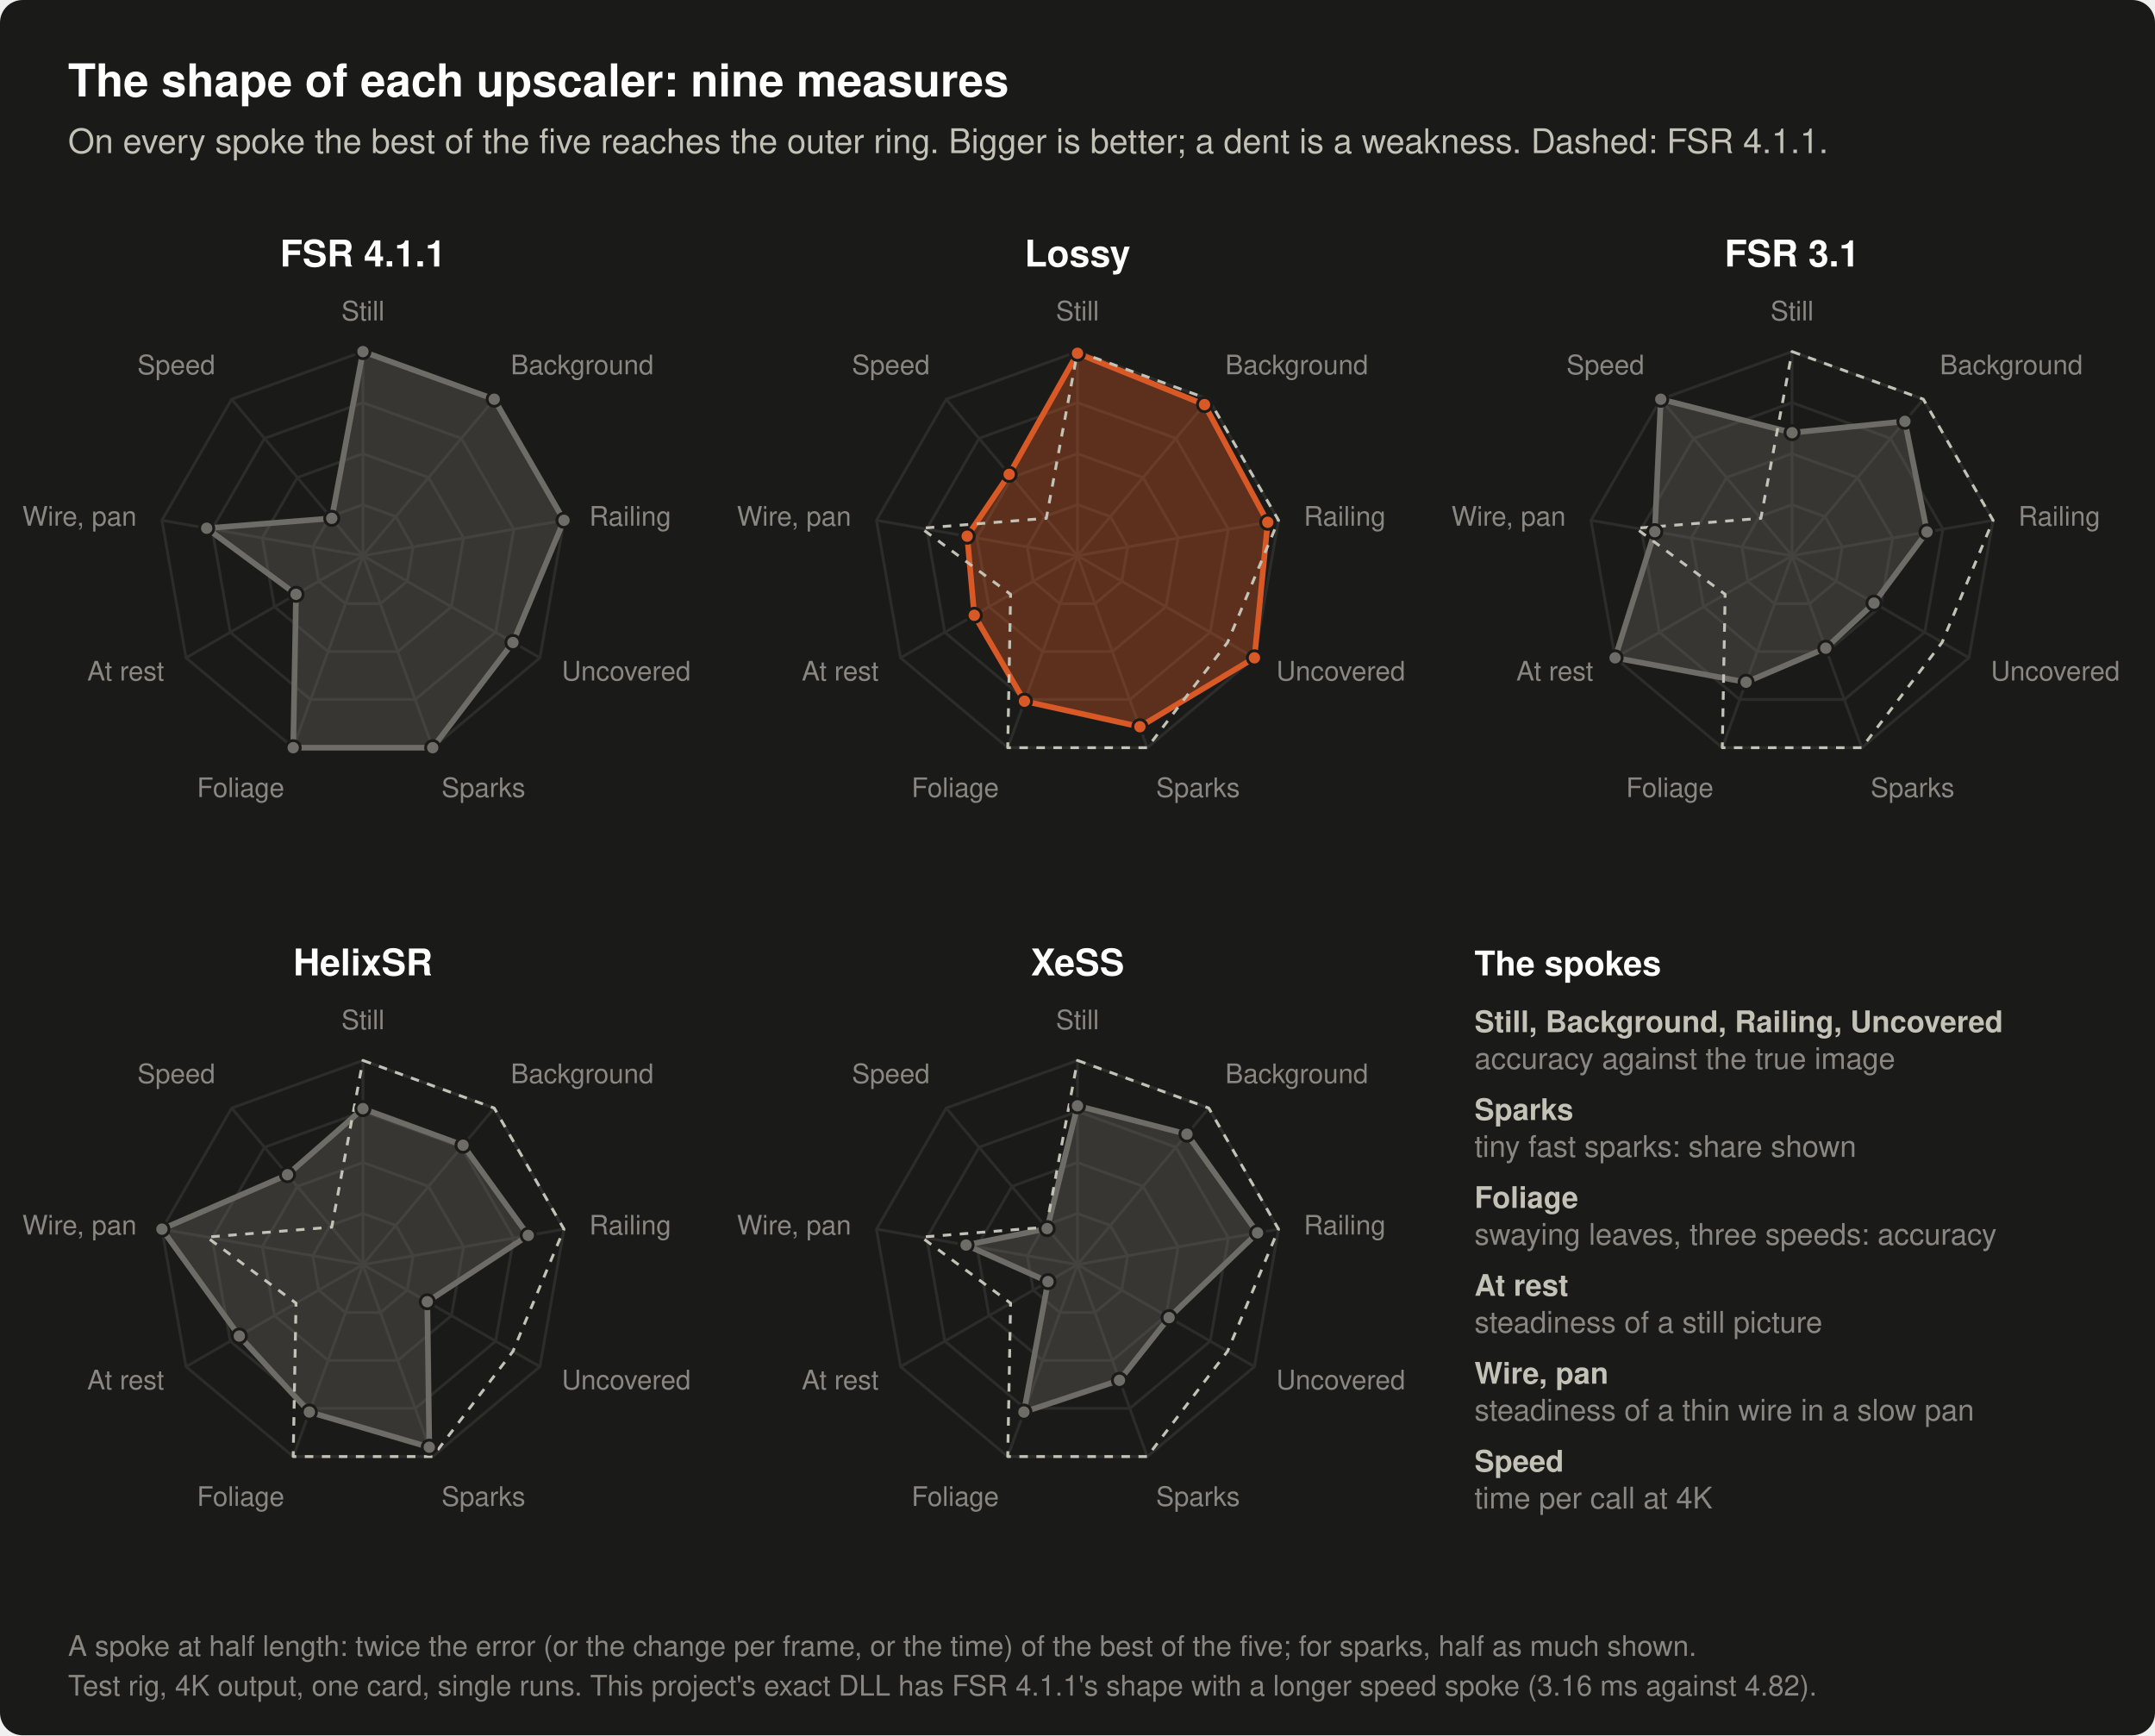
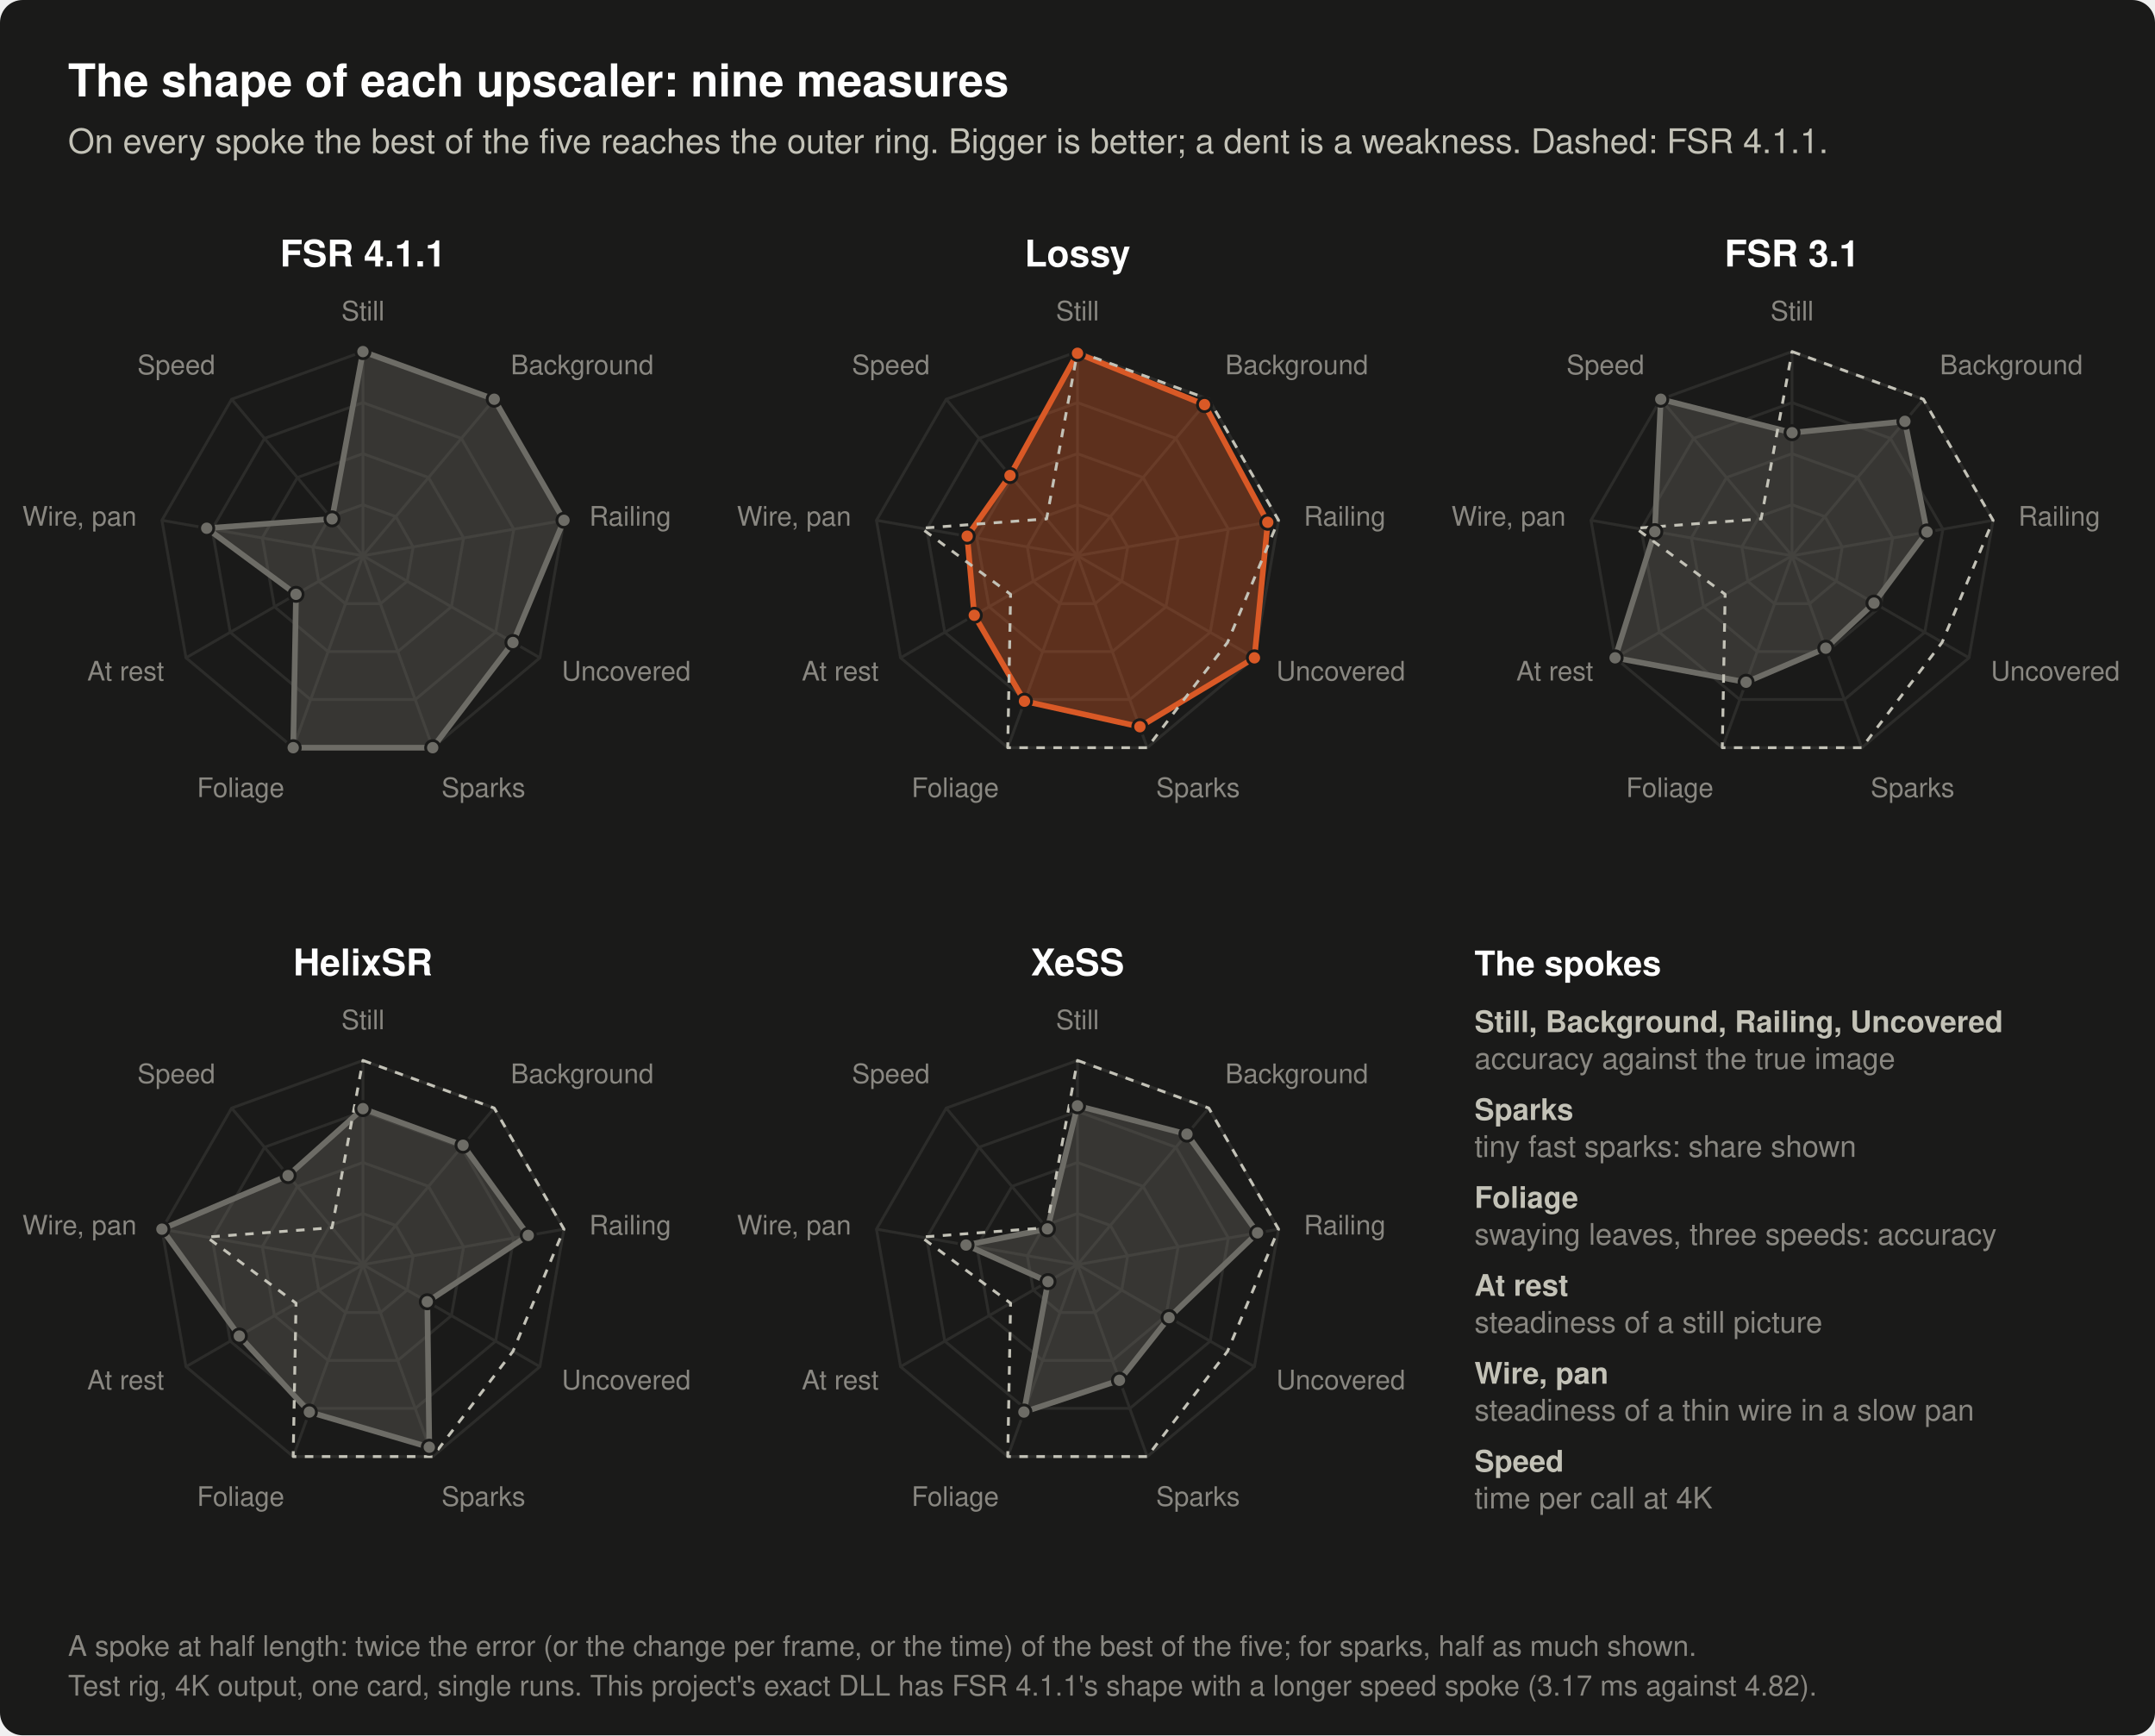
- <svg xmlns="http://www.w3.org/2000/svg" width="760" height="612" viewBox="0 0 760 612" role="img" aria-label="Five radar charts, one per upscaler, each with nine spokes; on every spoke the best of the five reaches the outer ring and the others reach in proportion to it, so a larger shape is better and a dent is a weakness. Still picture: accuracy (dB): FSR 4.1.1 44.33 dB, Lossy 44.26 dB, FSR 3.1 39.94 dB, HelixSR 41.99 dB, XeSS 42.14 dB. Moving background: accuracy (dB): FSR 4.1.1 49.27 dB, Lossy 48.98 dB, FSR 3.1 47.95 dB, HelixSR 46.92 dB, XeSS 47.70 dB. Thin railing in motion: accuracy (dB): FSR 4.1.1 41.82 dB, Lossy 41.34 dB, FSR 3.1 38.36 dB, HelixSR 40.12 dB, XeSS 40.86 dB. Areas a moving object has just uncovered: accuracy (dB): FSR 4.1.1 34.48 dB, Lossy 35.90 dB, FSR 3.1 29.22 dB, HelixSR 27.11 dB, XeSS 30.20 dB. Tiny fast sparks: share of their brightness shown (%): FSR 4.1.1 83%, Lossy 74%, FSR 3.1 40%, HelixSR 79%, XeSS 50%. Leaves swaying without motion vectors, mean of three sway speeds: error (of 255): FSR 4.1.1 11.0, Lossy 14.5, FSR 3.1 16.7, HelixSR 14.3, XeSS 14.3. Still picture: change per frame (of 255): FSR 4.1.1 0.037, Lossy 0.024, FSR 3.1 0.014, HelixSR 0.020, XeSS 0.084. Thin wire under a slow pan: change per frame (of 255): FSR 4.1.1 7.2, Lossy 10.2, FSR 3.1 8.2, HelixSR 5.6, XeSS 10.1. Time per upscale call at 3840x2160 (ms): FSR 4.1.1 4.82 ms, Lossy 2.21 ms, FSR 3.1 1.15 ms, HelixSR 2.00 ms, XeSS 4.99 ms.">
+ <svg xmlns="http://www.w3.org/2000/svg" width="760" height="612" viewBox="0 0 760 612" role="img" aria-label="Five radar charts, one per upscaler, each with nine spokes; on every spoke the best of the five reaches the outer ring and the others reach in proportion to it, so a larger shape is better and a dent is a weakness. Still picture: accuracy (dB): FSR 4.1.1 44.33 dB, Lossy 44.26 dB, FSR 3.1 39.94 dB, HelixSR 41.99 dB, XeSS 42.14 dB. Moving background: accuracy (dB): FSR 4.1.1 49.27 dB, Lossy 48.98 dB, FSR 3.1 47.95 dB, HelixSR 46.92 dB, XeSS 47.70 dB. Thin railing in motion: accuracy (dB): FSR 4.1.1 41.82 dB, Lossy 41.34 dB, FSR 3.1 38.36 dB, HelixSR 40.12 dB, XeSS 40.86 dB. Areas a moving object has just uncovered: accuracy (dB): FSR 4.1.1 34.48 dB, Lossy 35.90 dB, FSR 3.1 29.22 dB, HelixSR 27.11 dB, XeSS 30.20 dB. Tiny fast sparks: share of their brightness shown (%): FSR 4.1.1 83%, Lossy 74%, FSR 3.1 40%, HelixSR 79%, XeSS 50%. Leaves swaying without motion vectors, mean of three sway speeds: error (of 255): FSR 4.1.1 11.0, Lossy 14.5, FSR 3.1 16.7, HelixSR 14.3, XeSS 14.3. Still picture: change per frame (of 255): FSR 4.1.1 0.037, Lossy 0.024, FSR 3.1 0.014, HelixSR 0.020, XeSS 0.084. Thin wire under a slow pan: change per frame (of 255): FSR 4.1.1 7.2, Lossy 10.2, FSR 3.1 8.2, HelixSR 5.6, XeSS 10.1. Time per upscale call at 3840x2160 (ms): FSR 4.1.1 4.82 ms, Lossy 2.22 ms, FSR 3.1 1.14 ms, HelixSR 2.00 ms, XeSS 4.98 ms.">
  <rect x="0.0" y="0.0" width="760.0" height="612.0" rx="8" fill="#1a1a19" />
  <text x="24.0" y="34.0" font-family="-apple-system, 'Segoe UI', Helvetica, Arial, sans-serif" font-size="16" font-weight="600" text-anchor="start" fill="#ffffff">The shape of each upscaler: nine measures</text>
  <text x="24.0" y="54.0" font-family="-apple-system, 'Segoe UI', Helvetica, Arial, sans-serif" font-size="12" text-anchor="start" fill="#c3c2b7">On every spoke the best of the five reaches the outer ring. Bigger is better; a dent is a weakness. Dashed: FSR 4.1.1.</text>
  <text x="128.0" y="94.0" font-family="-apple-system, 'Segoe UI', Helvetica, Arial, sans-serif" font-size="13" font-weight="600" text-anchor="middle" fill="#ffffff">FSR 4.1.1</text>
  <polygon points="128.0,178.0 139.6,182.2 145.7,192.9 143.6,205.0 134.2,212.9 121.8,212.9 112.4,205.0 110.3,192.9 116.4,182.2" fill="none" stroke="#2c2c2a" stroke-width="1" />
  <polygon points="128.0,160.0 151.1,168.4 163.5,189.7 159.2,214.0 140.3,229.8 115.7,229.8 96.8,214.0 92.5,189.7 104.9,168.4" fill="none" stroke="#2c2c2a" stroke-width="1" />
  <polygon points="128.0,142.0 162.7,154.6 181.2,186.6 174.8,223.0 146.5,246.7 109.5,246.7 81.2,223.0 74.8,186.6 93.3,154.6" fill="none" stroke="#2c2c2a" stroke-width="1" />
  <polygon points="128.0,124.0 174.3,140.8 198.9,183.5 190.4,232.0 152.6,263.7 103.4,263.7 65.6,232.0 57.1,183.5 81.7,140.8" fill="none" stroke="#2c2c2a" stroke-width="1" />
  <line x1="128.0" y1="196.0" x2="128.0" y2="124.0" stroke="#2c2c2a" stroke-width="1" />
  <line x1="128.0" y1="196.0" x2="174.3" y2="140.8" stroke="#2c2c2a" stroke-width="1" />
  <line x1="128.0" y1="196.0" x2="198.9" y2="183.5" stroke="#2c2c2a" stroke-width="1" />
  <line x1="128.0" y1="196.0" x2="190.4" y2="232.0" stroke="#2c2c2a" stroke-width="1" />
  <line x1="128.0" y1="196.0" x2="152.6" y2="263.7" stroke="#2c2c2a" stroke-width="1" />
  <line x1="128.0" y1="196.0" x2="103.4" y2="263.7" stroke="#2c2c2a" stroke-width="1" />
  <line x1="128.0" y1="196.0" x2="65.6" y2="232.0" stroke="#2c2c2a" stroke-width="1" />
  <line x1="128.0" y1="196.0" x2="57.1" y2="183.5" stroke="#2c2c2a" stroke-width="1" />
  <line x1="128.0" y1="196.0" x2="81.7" y2="140.8" stroke="#2c2c2a" stroke-width="1" />
-   <polygon points="128.0,124.0 174.3,140.8 198.9,183.5 180.9,226.6 152.6,263.7 103.4,263.7 104.4,209.6 72.9,186.3 117.0,182.8" fill="#6d6c66" fill-opacity="0.35" stroke="#6d6c66" stroke-width="2" stroke-linejoin="round" />
+   <polygon points="128.0,124.0 174.3,140.8 198.9,183.5 180.9,226.6 152.6,263.7 103.4,263.7 104.4,209.6 72.9,186.3 117.1,183.0" fill="#6d6c66" fill-opacity="0.35" stroke="#6d6c66" stroke-width="2" stroke-linejoin="round" />
  <circle cx="128.0" cy="124.0" r="2.5" fill="#6d6c66" stroke="#1a1a19" stroke-width="1" />
  <circle cx="174.3" cy="140.8" r="2.5" fill="#6d6c66" stroke="#1a1a19" stroke-width="1" />
  <circle cx="198.9" cy="183.5" r="2.5" fill="#6d6c66" stroke="#1a1a19" stroke-width="1" />
  <circle cx="180.9" cy="226.6" r="2.5" fill="#6d6c66" stroke="#1a1a19" stroke-width="1" />
  <circle cx="152.6" cy="263.7" r="2.5" fill="#6d6c66" stroke="#1a1a19" stroke-width="1" />
  <circle cx="103.4" cy="263.7" r="2.5" fill="#6d6c66" stroke="#1a1a19" stroke-width="1" />
  <circle cx="104.4" cy="209.6" r="2.5" fill="#6d6c66" stroke="#1a1a19" stroke-width="1" />
  <circle cx="72.9" cy="186.3" r="2.5" fill="#6d6c66" stroke="#1a1a19" stroke-width="1" />
-   <circle cx="117.0" cy="182.8" r="2.5" fill="#6d6c66" stroke="#1a1a19" stroke-width="1" />
+   <circle cx="117.1" cy="183.0" r="2.5" fill="#6d6c66" stroke="#1a1a19" stroke-width="1" />
  <text x="128.0" y="113.0" font-family="-apple-system, 'Segoe UI', Helvetica, Arial, sans-serif" font-size="9.5" text-anchor="middle" fill="#898781">Still</text>
  <text x="180.1" y="132.0" font-family="-apple-system, 'Segoe UI', Helvetica, Arial, sans-serif" font-size="9.5" text-anchor="start" fill="#898781">Background</text>
  <text x="207.8" y="185.4" font-family="-apple-system, 'Segoe UI', Helvetica, Arial, sans-serif" font-size="9.5" text-anchor="start" fill="#898781">Railing</text>
  <text x="198.1" y="240.0" font-family="-apple-system, 'Segoe UI', Helvetica, Arial, sans-serif" font-size="9.5" text-anchor="start" fill="#898781">Uncovered</text>
  <text x="155.7" y="281.1" font-family="-apple-system, 'Segoe UI', Helvetica, Arial, sans-serif" font-size="9.5" text-anchor="start" fill="#898781">Sparks</text>
  <text x="100.3" y="281.1" font-family="-apple-system, 'Segoe UI', Helvetica, Arial, sans-serif" font-size="9.5" text-anchor="end" fill="#898781">Foliage</text>
  <text x="57.9" y="240.0" font-family="-apple-system, 'Segoe UI', Helvetica, Arial, sans-serif" font-size="9.5" text-anchor="end" fill="#898781">At rest</text>
  <text x="48.2" y="185.4" font-family="-apple-system, 'Segoe UI', Helvetica, Arial, sans-serif" font-size="9.5" text-anchor="end" fill="#898781">Wire, pan</text>
  <text x="75.9" y="132.0" font-family="-apple-system, 'Segoe UI', Helvetica, Arial, sans-serif" font-size="9.5" text-anchor="end" fill="#898781">Speed</text>
  <text x="380.0" y="94.0" font-family="-apple-system, 'Segoe UI', Helvetica, Arial, sans-serif" font-size="13" font-weight="600" text-anchor="middle" fill="#ffffff">Lossy</text>
  <polygon points="380.0,178.0 391.6,182.2 397.7,192.9 395.6,205.0 386.2,212.9 373.8,212.9 364.4,205.0 362.3,192.9 368.4,182.2" fill="none" stroke="#2c2c2a" stroke-width="1" />
  <polygon points="380.0,160.0 403.1,168.4 415.5,189.7 411.2,214.0 392.3,229.8 367.7,229.8 348.8,214.0 344.5,189.7 356.9,168.4" fill="none" stroke="#2c2c2a" stroke-width="1" />
  <polygon points="380.0,142.0 414.7,154.6 433.2,186.6 426.8,223.0 398.5,246.7 361.5,246.7 333.2,223.0 326.8,186.6 345.3,154.6" fill="none" stroke="#2c2c2a" stroke-width="1" />
  <polygon points="380.0,124.0 426.3,140.8 450.9,183.5 442.4,232.0 404.6,263.7 355.4,263.7 317.6,232.0 309.1,183.5 333.7,140.8" fill="none" stroke="#2c2c2a" stroke-width="1" />
  <line x1="380.0" y1="196.0" x2="380.0" y2="124.0" stroke="#2c2c2a" stroke-width="1" />
  <line x1="380.0" y1="196.0" x2="426.3" y2="140.8" stroke="#2c2c2a" stroke-width="1" />
  <line x1="380.0" y1="196.0" x2="450.9" y2="183.5" stroke="#2c2c2a" stroke-width="1" />
  <line x1="380.0" y1="196.0" x2="442.4" y2="232.0" stroke="#2c2c2a" stroke-width="1" />
  <line x1="380.0" y1="196.0" x2="404.6" y2="263.7" stroke="#2c2c2a" stroke-width="1" />
  <line x1="380.0" y1="196.0" x2="355.4" y2="263.7" stroke="#2c2c2a" stroke-width="1" />
  <line x1="380.0" y1="196.0" x2="317.6" y2="232.0" stroke="#2c2c2a" stroke-width="1" />
  <line x1="380.0" y1="196.0" x2="309.1" y2="183.5" stroke="#2c2c2a" stroke-width="1" />
  <line x1="380.0" y1="196.0" x2="333.7" y2="140.8" stroke="#2c2c2a" stroke-width="1" />
-   <polygon points="380.0,124.6 424.8,142.7 447.1,184.2 442.4,232.0 402.0,256.3 361.3,247.3 343.6,217.0 341.1,189.1 355.9,167.3" fill="#d95926" fill-opacity="0.35" stroke="#d95926" stroke-width="2" stroke-linejoin="round" />
-   <polygon points="380.0,124.0 426.3,140.8 450.9,183.5 432.9,226.6 404.6,263.7 355.4,263.7 356.4,209.6 324.9,186.3 369.0,182.8" fill="none" stroke="#c3c2b7" stroke-width="1" stroke-dasharray="3 3" stroke-linejoin="round" />
+   <polygon points="380.0,124.6 424.8,142.7 447.1,184.2 442.4,232.0 402.0,256.3 361.3,247.3 343.6,217.0 341.1,189.1 356.2,167.7" fill="#d95926" fill-opacity="0.35" stroke="#d95926" stroke-width="2" stroke-linejoin="round" />
+   <polygon points="380.0,124.0 426.3,140.8 450.9,183.5 432.9,226.6 404.6,263.7 355.4,263.7 356.4,209.6 324.9,186.3 369.1,183.0" fill="none" stroke="#c3c2b7" stroke-width="1" stroke-dasharray="3 3" stroke-linejoin="round" />
  <circle cx="380.0" cy="124.6" r="2.5" fill="#d95926" stroke="#1a1a19" stroke-width="1" />
  <circle cx="424.8" cy="142.7" r="2.5" fill="#d95926" stroke="#1a1a19" stroke-width="1" />
  <circle cx="447.1" cy="184.2" r="2.5" fill="#d95926" stroke="#1a1a19" stroke-width="1" />
  <circle cx="442.4" cy="232.0" r="2.5" fill="#d95926" stroke="#1a1a19" stroke-width="1" />
  <circle cx="402.0" cy="256.3" r="2.5" fill="#d95926" stroke="#1a1a19" stroke-width="1" />
  <circle cx="361.3" cy="247.3" r="2.5" fill="#d95926" stroke="#1a1a19" stroke-width="1" />
  <circle cx="343.6" cy="217.0" r="2.5" fill="#d95926" stroke="#1a1a19" stroke-width="1" />
  <circle cx="341.1" cy="189.1" r="2.5" fill="#d95926" stroke="#1a1a19" stroke-width="1" />
-   <circle cx="355.9" cy="167.3" r="2.5" fill="#d95926" stroke="#1a1a19" stroke-width="1" />
+   <circle cx="356.2" cy="167.7" r="2.5" fill="#d95926" stroke="#1a1a19" stroke-width="1" />
  <text x="380.0" y="113.0" font-family="-apple-system, 'Segoe UI', Helvetica, Arial, sans-serif" font-size="9.5" text-anchor="middle" fill="#898781">Still</text>
  <text x="432.1" y="132.0" font-family="-apple-system, 'Segoe UI', Helvetica, Arial, sans-serif" font-size="9.5" text-anchor="start" fill="#898781">Background</text>
  <text x="459.8" y="185.4" font-family="-apple-system, 'Segoe UI', Helvetica, Arial, sans-serif" font-size="9.5" text-anchor="start" fill="#898781">Railing</text>
  <text x="450.1" y="240.0" font-family="-apple-system, 'Segoe UI', Helvetica, Arial, sans-serif" font-size="9.5" text-anchor="start" fill="#898781">Uncovered</text>
  <text x="407.7" y="281.1" font-family="-apple-system, 'Segoe UI', Helvetica, Arial, sans-serif" font-size="9.5" text-anchor="start" fill="#898781">Sparks</text>
  <text x="352.3" y="281.1" font-family="-apple-system, 'Segoe UI', Helvetica, Arial, sans-serif" font-size="9.5" text-anchor="end" fill="#898781">Foliage</text>
  <text x="309.9" y="240.0" font-family="-apple-system, 'Segoe UI', Helvetica, Arial, sans-serif" font-size="9.5" text-anchor="end" fill="#898781">At rest</text>
  <text x="300.2" y="185.4" font-family="-apple-system, 'Segoe UI', Helvetica, Arial, sans-serif" font-size="9.5" text-anchor="end" fill="#898781">Wire, pan</text>
  <text x="327.9" y="132.0" font-family="-apple-system, 'Segoe UI', Helvetica, Arial, sans-serif" font-size="9.5" text-anchor="end" fill="#898781">Speed</text>
  <text x="632.0" y="94.0" font-family="-apple-system, 'Segoe UI', Helvetica, Arial, sans-serif" font-size="13" font-weight="600" text-anchor="middle" fill="#ffffff">FSR 3.1</text>
  <polygon points="632.0,178.0 643.6,182.2 649.7,192.9 647.6,205.0 638.2,212.9 625.8,212.9 616.4,205.0 614.3,192.9 620.4,182.2" fill="none" stroke="#2c2c2a" stroke-width="1" />
  <polygon points="632.0,160.0 655.1,168.4 667.5,189.7 663.2,214.0 644.3,229.8 619.7,229.8 600.8,214.0 596.5,189.7 608.9,168.4" fill="none" stroke="#2c2c2a" stroke-width="1" />
  <polygon points="632.0,142.0 666.7,154.6 685.2,186.6 678.8,223.0 650.5,246.7 613.5,246.7 585.2,223.0 578.8,186.6 597.3,154.6" fill="none" stroke="#2c2c2a" stroke-width="1" />
  <polygon points="632.0,124.0 678.3,140.8 702.9,183.5 694.4,232.0 656.6,263.7 607.4,263.7 569.6,232.0 561.1,183.5 585.7,140.8" fill="none" stroke="#2c2c2a" stroke-width="1" />
  <line x1="632.0" y1="196.0" x2="632.0" y2="124.0" stroke="#2c2c2a" stroke-width="1" />
  <line x1="632.0" y1="196.0" x2="678.3" y2="140.8" stroke="#2c2c2a" stroke-width="1" />
  <line x1="632.0" y1="196.0" x2="702.9" y2="183.5" stroke="#2c2c2a" stroke-width="1" />
  <line x1="632.0" y1="196.0" x2="694.4" y2="232.0" stroke="#2c2c2a" stroke-width="1" />
  <line x1="632.0" y1="196.0" x2="656.6" y2="263.7" stroke="#2c2c2a" stroke-width="1" />
  <line x1="632.0" y1="196.0" x2="607.4" y2="263.7" stroke="#2c2c2a" stroke-width="1" />
  <line x1="632.0" y1="196.0" x2="569.6" y2="232.0" stroke="#2c2c2a" stroke-width="1" />
  <line x1="632.0" y1="196.0" x2="561.1" y2="183.5" stroke="#2c2c2a" stroke-width="1" />
  <line x1="632.0" y1="196.0" x2="585.7" y2="140.8" stroke="#2c2c2a" stroke-width="1" />
  <polygon points="632.0,152.6 671.8,148.6 679.6,187.6 660.9,212.7 643.9,228.6 615.8,240.6 569.6,232.0 583.6,187.5 585.7,140.8" fill="#6d6c66" fill-opacity="0.35" stroke="#6d6c66" stroke-width="2" stroke-linejoin="round" />
-   <polygon points="632.0,124.0 678.3,140.8 702.9,183.5 684.9,226.6 656.6,263.7 607.4,263.7 608.4,209.6 576.9,186.3 621.0,182.8" fill="none" stroke="#c3c2b7" stroke-width="1" stroke-dasharray="3 3" stroke-linejoin="round" />
+   <polygon points="632.0,124.0 678.3,140.8 702.9,183.5 684.9,226.6 656.6,263.7 607.4,263.7 608.4,209.6 576.9,186.3 621.1,183.0" fill="none" stroke="#c3c2b7" stroke-width="1" stroke-dasharray="3 3" stroke-linejoin="round" />
  <circle cx="632.0" cy="152.6" r="2.5" fill="#6d6c66" stroke="#1a1a19" stroke-width="1" />
  <circle cx="671.8" cy="148.6" r="2.5" fill="#6d6c66" stroke="#1a1a19" stroke-width="1" />
  <circle cx="679.6" cy="187.6" r="2.5" fill="#6d6c66" stroke="#1a1a19" stroke-width="1" />
  <circle cx="660.9" cy="212.7" r="2.5" fill="#6d6c66" stroke="#1a1a19" stroke-width="1" />
  <circle cx="643.9" cy="228.6" r="2.5" fill="#6d6c66" stroke="#1a1a19" stroke-width="1" />
  <circle cx="615.8" cy="240.6" r="2.5" fill="#6d6c66" stroke="#1a1a19" stroke-width="1" />
  <circle cx="569.6" cy="232.0" r="2.5" fill="#6d6c66" stroke="#1a1a19" stroke-width="1" />
  <circle cx="583.6" cy="187.5" r="2.5" fill="#6d6c66" stroke="#1a1a19" stroke-width="1" />
  <circle cx="585.7" cy="140.8" r="2.5" fill="#6d6c66" stroke="#1a1a19" stroke-width="1" />
  <text x="632.0" y="113.0" font-family="-apple-system, 'Segoe UI', Helvetica, Arial, sans-serif" font-size="9.5" text-anchor="middle" fill="#898781">Still</text>
  <text x="684.1" y="132.0" font-family="-apple-system, 'Segoe UI', Helvetica, Arial, sans-serif" font-size="9.5" text-anchor="start" fill="#898781">Background</text>
  <text x="711.8" y="185.4" font-family="-apple-system, 'Segoe UI', Helvetica, Arial, sans-serif" font-size="9.5" text-anchor="start" fill="#898781">Railing</text>
  <text x="702.1" y="240.0" font-family="-apple-system, 'Segoe UI', Helvetica, Arial, sans-serif" font-size="9.5" text-anchor="start" fill="#898781">Uncovered</text>
  <text x="659.7" y="281.1" font-family="-apple-system, 'Segoe UI', Helvetica, Arial, sans-serif" font-size="9.5" text-anchor="start" fill="#898781">Sparks</text>
  <text x="604.3" y="281.1" font-family="-apple-system, 'Segoe UI', Helvetica, Arial, sans-serif" font-size="9.5" text-anchor="end" fill="#898781">Foliage</text>
  <text x="561.9" y="240.0" font-family="-apple-system, 'Segoe UI', Helvetica, Arial, sans-serif" font-size="9.5" text-anchor="end" fill="#898781">At rest</text>
  <text x="552.2" y="185.4" font-family="-apple-system, 'Segoe UI', Helvetica, Arial, sans-serif" font-size="9.5" text-anchor="end" fill="#898781">Wire, pan</text>
  <text x="579.9" y="132.0" font-family="-apple-system, 'Segoe UI', Helvetica, Arial, sans-serif" font-size="9.5" text-anchor="end" fill="#898781">Speed</text>
  <text x="128.0" y="344.0" font-family="-apple-system, 'Segoe UI', Helvetica, Arial, sans-serif" font-size="13" font-weight="600" text-anchor="middle" fill="#ffffff">HelixSR</text>
  <polygon points="128.0,428.0 139.6,432.2 145.7,442.9 143.6,455.0 134.2,462.9 121.8,462.9 112.4,455.0 110.3,442.9 116.4,432.2" fill="none" stroke="#2c2c2a" stroke-width="1" />
  <polygon points="128.0,410.0 151.1,418.4 163.5,439.7 159.2,464.0 140.3,479.8 115.7,479.8 96.8,464.0 92.5,439.7 104.9,418.4" fill="none" stroke="#2c2c2a" stroke-width="1" />
  <polygon points="128.0,392.0 162.7,404.6 181.2,436.6 174.8,473.0 146.5,496.7 109.5,496.7 81.2,473.0 74.8,436.6 93.3,404.6" fill="none" stroke="#2c2c2a" stroke-width="1" />
  <polygon points="128.0,374.0 174.3,390.8 198.9,433.5 190.4,482.0 152.6,513.7 103.4,513.7 65.6,482.0 57.1,433.5 81.7,390.8" fill="none" stroke="#2c2c2a" stroke-width="1" />
  <line x1="128.0" y1="446.0" x2="128.0" y2="374.0" stroke="#2c2c2a" stroke-width="1" />
  <line x1="128.0" y1="446.0" x2="174.3" y2="390.8" stroke="#2c2c2a" stroke-width="1" />
  <line x1="128.0" y1="446.0" x2="198.9" y2="433.5" stroke="#2c2c2a" stroke-width="1" />
  <line x1="128.0" y1="446.0" x2="190.4" y2="482.0" stroke="#2c2c2a" stroke-width="1" />
  <line x1="128.0" y1="446.0" x2="152.6" y2="513.7" stroke="#2c2c2a" stroke-width="1" />
  <line x1="128.0" y1="446.0" x2="103.4" y2="513.7" stroke="#2c2c2a" stroke-width="1" />
  <line x1="128.0" y1="446.0" x2="65.6" y2="482.0" stroke="#2c2c2a" stroke-width="1" />
  <line x1="128.0" y1="446.0" x2="57.1" y2="433.5" stroke="#2c2c2a" stroke-width="1" />
  <line x1="128.0" y1="446.0" x2="81.7" y2="390.8" stroke="#2c2c2a" stroke-width="1" />
-   <polygon points="128.0,391.0 163.3,403.9 186.3,435.7 150.7,459.1 151.4,510.4 109.1,498.0 84.4,471.2 57.1,433.5 101.4,414.3" fill="#6d6c66" fill-opacity="0.35" stroke="#6d6c66" stroke-width="2" stroke-linejoin="round" />
-   <polygon points="128.0,374.0 174.3,390.8 198.9,433.5 180.9,476.6 152.6,513.7 103.4,513.7 104.4,459.6 72.9,436.3 117.0,432.8" fill="none" stroke="#c3c2b7" stroke-width="1" stroke-dasharray="3 3" stroke-linejoin="round" />
+   <polygon points="128.0,391.0 163.3,403.9 186.3,435.7 150.7,459.1 151.4,510.4 109.1,498.0 84.4,471.2 57.1,433.5 101.6,414.6" fill="#6d6c66" fill-opacity="0.35" stroke="#6d6c66" stroke-width="2" stroke-linejoin="round" />
+   <polygon points="128.0,374.0 174.3,390.8 198.9,433.5 180.9,476.6 152.6,513.7 103.4,513.7 104.4,459.6 72.9,436.3 117.1,433.0" fill="none" stroke="#c3c2b7" stroke-width="1" stroke-dasharray="3 3" stroke-linejoin="round" />
  <circle cx="128.0" cy="391.0" r="2.5" fill="#6d6c66" stroke="#1a1a19" stroke-width="1" />
  <circle cx="163.3" cy="403.9" r="2.5" fill="#6d6c66" stroke="#1a1a19" stroke-width="1" />
  <circle cx="186.3" cy="435.7" r="2.5" fill="#6d6c66" stroke="#1a1a19" stroke-width="1" />
  <circle cx="150.7" cy="459.1" r="2.5" fill="#6d6c66" stroke="#1a1a19" stroke-width="1" />
  <circle cx="151.4" cy="510.4" r="2.5" fill="#6d6c66" stroke="#1a1a19" stroke-width="1" />
  <circle cx="109.1" cy="498.0" r="2.5" fill="#6d6c66" stroke="#1a1a19" stroke-width="1" />
  <circle cx="84.4" cy="471.2" r="2.5" fill="#6d6c66" stroke="#1a1a19" stroke-width="1" />
  <circle cx="57.1" cy="433.5" r="2.5" fill="#6d6c66" stroke="#1a1a19" stroke-width="1" />
-   <circle cx="101.4" cy="414.3" r="2.5" fill="#6d6c66" stroke="#1a1a19" stroke-width="1" />
+   <circle cx="101.6" cy="414.6" r="2.5" fill="#6d6c66" stroke="#1a1a19" stroke-width="1" />
  <text x="128.0" y="363.0" font-family="-apple-system, 'Segoe UI', Helvetica, Arial, sans-serif" font-size="9.5" text-anchor="middle" fill="#898781">Still</text>
  <text x="180.1" y="382.0" font-family="-apple-system, 'Segoe UI', Helvetica, Arial, sans-serif" font-size="9.5" text-anchor="start" fill="#898781">Background</text>
  <text x="207.8" y="435.4" font-family="-apple-system, 'Segoe UI', Helvetica, Arial, sans-serif" font-size="9.5" text-anchor="start" fill="#898781">Railing</text>
  <text x="198.1" y="490.0" font-family="-apple-system, 'Segoe UI', Helvetica, Arial, sans-serif" font-size="9.5" text-anchor="start" fill="#898781">Uncovered</text>
  <text x="155.7" y="531.1" font-family="-apple-system, 'Segoe UI', Helvetica, Arial, sans-serif" font-size="9.5" text-anchor="start" fill="#898781">Sparks</text>
  <text x="100.3" y="531.1" font-family="-apple-system, 'Segoe UI', Helvetica, Arial, sans-serif" font-size="9.5" text-anchor="end" fill="#898781">Foliage</text>
  <text x="57.9" y="490.0" font-family="-apple-system, 'Segoe UI', Helvetica, Arial, sans-serif" font-size="9.5" text-anchor="end" fill="#898781">At rest</text>
  <text x="48.2" y="435.4" font-family="-apple-system, 'Segoe UI', Helvetica, Arial, sans-serif" font-size="9.5" text-anchor="end" fill="#898781">Wire, pan</text>
  <text x="75.9" y="382.0" font-family="-apple-system, 'Segoe UI', Helvetica, Arial, sans-serif" font-size="9.5" text-anchor="end" fill="#898781">Speed</text>
  <text x="380.0" y="344.0" font-family="-apple-system, 'Segoe UI', Helvetica, Arial, sans-serif" font-size="13" font-weight="600" text-anchor="middle" fill="#ffffff">XeSS</text>
  <polygon points="380.0,428.0 391.6,432.2 397.7,442.9 395.6,455.0 386.2,462.9 373.8,462.9 364.4,455.0 362.3,442.9 368.4,432.2" fill="none" stroke="#2c2c2a" stroke-width="1" />
  <polygon points="380.0,410.0 403.1,418.4 415.5,439.7 411.2,464.0 392.3,479.8 367.7,479.8 348.8,464.0 344.5,439.7 356.9,418.4" fill="none" stroke="#2c2c2a" stroke-width="1" />
  <polygon points="380.0,392.0 414.7,404.6 433.2,436.6 426.8,473.0 398.5,496.7 361.5,496.7 333.2,473.0 326.8,436.6 345.3,404.6" fill="none" stroke="#2c2c2a" stroke-width="1" />
  <polygon points="380.0,374.0 426.3,390.8 450.9,433.5 442.4,482.0 404.6,513.7 355.4,513.7 317.6,482.0 309.1,433.5 333.7,390.8" fill="none" stroke="#2c2c2a" stroke-width="1" />
  <line x1="380.0" y1="446.0" x2="380.0" y2="374.0" stroke="#2c2c2a" stroke-width="1" />
  <line x1="380.0" y1="446.0" x2="426.3" y2="390.8" stroke="#2c2c2a" stroke-width="1" />
  <line x1="380.0" y1="446.0" x2="450.9" y2="433.5" stroke="#2c2c2a" stroke-width="1" />
  <line x1="380.0" y1="446.0" x2="442.4" y2="482.0" stroke="#2c2c2a" stroke-width="1" />
  <line x1="380.0" y1="446.0" x2="404.6" y2="513.7" stroke="#2c2c2a" stroke-width="1" />
  <line x1="380.0" y1="446.0" x2="355.4" y2="513.7" stroke="#2c2c2a" stroke-width="1" />
  <line x1="380.0" y1="446.0" x2="317.6" y2="482.0" stroke="#2c2c2a" stroke-width="1" />
  <line x1="380.0" y1="446.0" x2="309.1" y2="433.5" stroke="#2c2c2a" stroke-width="1" />
  <line x1="380.0" y1="446.0" x2="333.7" y2="390.8" stroke="#2c2c2a" stroke-width="1" />
-   <polygon points="380.0,390.0 418.6,400.0 443.5,434.8 412.3,464.7 394.8,486.8 361.1,498.0 369.6,452.0 340.7,439.1 369.3,433.3" fill="#6d6c66" fill-opacity="0.35" stroke="#6d6c66" stroke-width="2" stroke-linejoin="round" />
-   <polygon points="380.0,374.0 426.3,390.8 450.9,433.5 432.9,476.6 404.6,513.7 355.4,513.7 356.4,459.6 324.9,436.3 369.0,432.8" fill="none" stroke="#c3c2b7" stroke-width="1" stroke-dasharray="3 3" stroke-linejoin="round" />
+   <polygon points="380.0,390.0 418.6,400.0 443.5,434.8 412.3,464.7 394.8,486.8 361.1,498.0 369.6,452.0 340.7,439.1 369.4,433.4" fill="#6d6c66" fill-opacity="0.35" stroke="#6d6c66" stroke-width="2" stroke-linejoin="round" />
+   <polygon points="380.0,374.0 426.3,390.8 450.9,433.5 432.9,476.6 404.6,513.7 355.4,513.7 356.4,459.6 324.9,436.3 369.1,433.0" fill="none" stroke="#c3c2b7" stroke-width="1" stroke-dasharray="3 3" stroke-linejoin="round" />
  <circle cx="380.0" cy="390.0" r="2.5" fill="#6d6c66" stroke="#1a1a19" stroke-width="1" />
  <circle cx="418.6" cy="400.0" r="2.5" fill="#6d6c66" stroke="#1a1a19" stroke-width="1" />
  <circle cx="443.5" cy="434.8" r="2.5" fill="#6d6c66" stroke="#1a1a19" stroke-width="1" />
  <circle cx="412.3" cy="464.7" r="2.5" fill="#6d6c66" stroke="#1a1a19" stroke-width="1" />
  <circle cx="394.8" cy="486.8" r="2.5" fill="#6d6c66" stroke="#1a1a19" stroke-width="1" />
  <circle cx="361.1" cy="498.0" r="2.5" fill="#6d6c66" stroke="#1a1a19" stroke-width="1" />
  <circle cx="369.6" cy="452.0" r="2.5" fill="#6d6c66" stroke="#1a1a19" stroke-width="1" />
  <circle cx="340.7" cy="439.1" r="2.5" fill="#6d6c66" stroke="#1a1a19" stroke-width="1" />
-   <circle cx="369.3" cy="433.3" r="2.5" fill="#6d6c66" stroke="#1a1a19" stroke-width="1" />
+   <circle cx="369.4" cy="433.4" r="2.5" fill="#6d6c66" stroke="#1a1a19" stroke-width="1" />
  <text x="380.0" y="363.0" font-family="-apple-system, 'Segoe UI', Helvetica, Arial, sans-serif" font-size="9.5" text-anchor="middle" fill="#898781">Still</text>
  <text x="432.1" y="382.0" font-family="-apple-system, 'Segoe UI', Helvetica, Arial, sans-serif" font-size="9.5" text-anchor="start" fill="#898781">Background</text>
  <text x="459.8" y="435.4" font-family="-apple-system, 'Segoe UI', Helvetica, Arial, sans-serif" font-size="9.5" text-anchor="start" fill="#898781">Railing</text>
  <text x="450.1" y="490.0" font-family="-apple-system, 'Segoe UI', Helvetica, Arial, sans-serif" font-size="9.5" text-anchor="start" fill="#898781">Uncovered</text>
  <text x="407.7" y="531.1" font-family="-apple-system, 'Segoe UI', Helvetica, Arial, sans-serif" font-size="9.5" text-anchor="start" fill="#898781">Sparks</text>
  <text x="352.3" y="531.1" font-family="-apple-system, 'Segoe UI', Helvetica, Arial, sans-serif" font-size="9.5" text-anchor="end" fill="#898781">Foliage</text>
  <text x="309.9" y="490.0" font-family="-apple-system, 'Segoe UI', Helvetica, Arial, sans-serif" font-size="9.5" text-anchor="end" fill="#898781">At rest</text>
  <text x="300.2" y="435.4" font-family="-apple-system, 'Segoe UI', Helvetica, Arial, sans-serif" font-size="9.5" text-anchor="end" fill="#898781">Wire, pan</text>
  <text x="327.9" y="382.0" font-family="-apple-system, 'Segoe UI', Helvetica, Arial, sans-serif" font-size="9.5" text-anchor="end" fill="#898781">Speed</text>
  <text x="520.0" y="344.0" font-family="-apple-system, 'Segoe UI', Helvetica, Arial, sans-serif" font-size="12" font-weight="600" text-anchor="start" fill="#ffffff">The spokes</text>
  <text x="520.0" y="364.0" font-family="-apple-system, 'Segoe UI', Helvetica, Arial, sans-serif" font-size="10.5" font-weight="600" text-anchor="start" fill="#c3c2b7">Still, Background, Railing, Uncovered</text>
  <text x="520.0" y="377.0" font-family="-apple-system, 'Segoe UI', Helvetica, Arial, sans-serif" font-size="10.5" text-anchor="start" fill="#898781">accuracy against the true image</text>
  <text x="520.0" y="395.0" font-family="-apple-system, 'Segoe UI', Helvetica, Arial, sans-serif" font-size="10.5" font-weight="600" text-anchor="start" fill="#c3c2b7">Sparks</text>
  <text x="520.0" y="408.0" font-family="-apple-system, 'Segoe UI', Helvetica, Arial, sans-serif" font-size="10.5" text-anchor="start" fill="#898781">tiny fast sparks: share shown</text>
  <text x="520.0" y="426.0" font-family="-apple-system, 'Segoe UI', Helvetica, Arial, sans-serif" font-size="10.5" font-weight="600" text-anchor="start" fill="#c3c2b7">Foliage</text>
  <text x="520.0" y="439.0" font-family="-apple-system, 'Segoe UI', Helvetica, Arial, sans-serif" font-size="10.5" text-anchor="start" fill="#898781">swaying leaves, three speeds: accuracy</text>
  <text x="520.0" y="457.0" font-family="-apple-system, 'Segoe UI', Helvetica, Arial, sans-serif" font-size="10.5" font-weight="600" text-anchor="start" fill="#c3c2b7">At rest</text>
  <text x="520.0" y="470.0" font-family="-apple-system, 'Segoe UI', Helvetica, Arial, sans-serif" font-size="10.5" text-anchor="start" fill="#898781">steadiness of a still picture</text>
  <text x="520.0" y="488.0" font-family="-apple-system, 'Segoe UI', Helvetica, Arial, sans-serif" font-size="10.5" font-weight="600" text-anchor="start" fill="#c3c2b7">Wire, pan</text>
  <text x="520.0" y="501.0" font-family="-apple-system, 'Segoe UI', Helvetica, Arial, sans-serif" font-size="10.5" text-anchor="start" fill="#898781">steadiness of a thin wire in a slow pan</text>
  <text x="520.0" y="519.0" font-family="-apple-system, 'Segoe UI', Helvetica, Arial, sans-serif" font-size="10.5" font-weight="600" text-anchor="start" fill="#c3c2b7">Speed</text>
  <text x="520.0" y="532.0" font-family="-apple-system, 'Segoe UI', Helvetica, Arial, sans-serif" font-size="10.5" text-anchor="start" fill="#898781">time per call at 4K</text>
  <text x="24.0" y="584.0" font-family="-apple-system, 'Segoe UI', Helvetica, Arial, sans-serif" font-size="10" text-anchor="start" fill="#898781">A spoke at half length: twice the error (or the change per frame, or the time) of the best of the five; for sparks, half as much shown.</text>
-   <text x="24.0" y="598.0" font-family="-apple-system, 'Segoe UI', Helvetica, Arial, sans-serif" font-size="10" text-anchor="start" fill="#898781">Test rig, 4K output, one card, single runs. This project's exact DLL has FSR 4.1.1's shape with a longer speed spoke (3.16 ms against 4.82).</text>
+   <text x="24.0" y="598.0" font-family="-apple-system, 'Segoe UI', Helvetica, Arial, sans-serif" font-size="10" text-anchor="start" fill="#898781">Test rig, 4K output, one card, single runs. This project's exact DLL has FSR 4.1.1's shape with a longer speed spoke (3.17 ms against 4.82).</text>
</svg>
